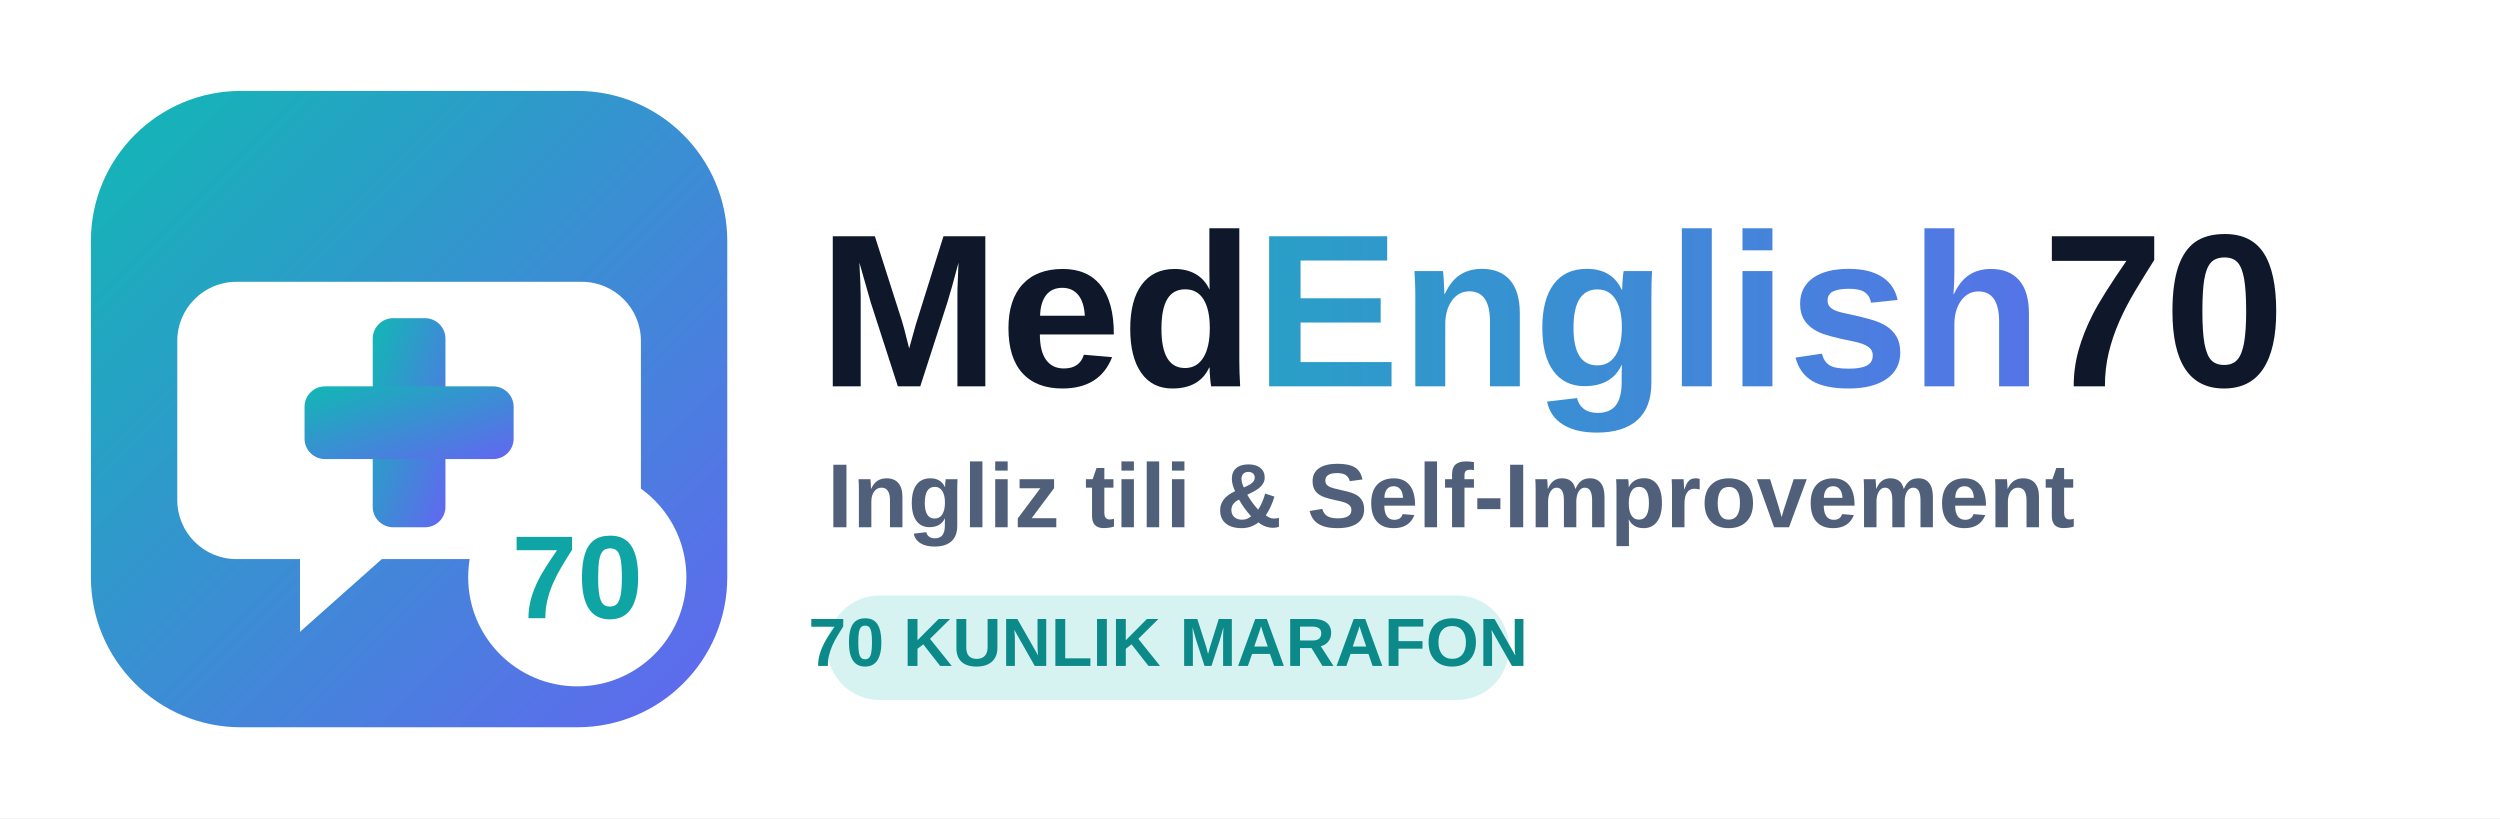
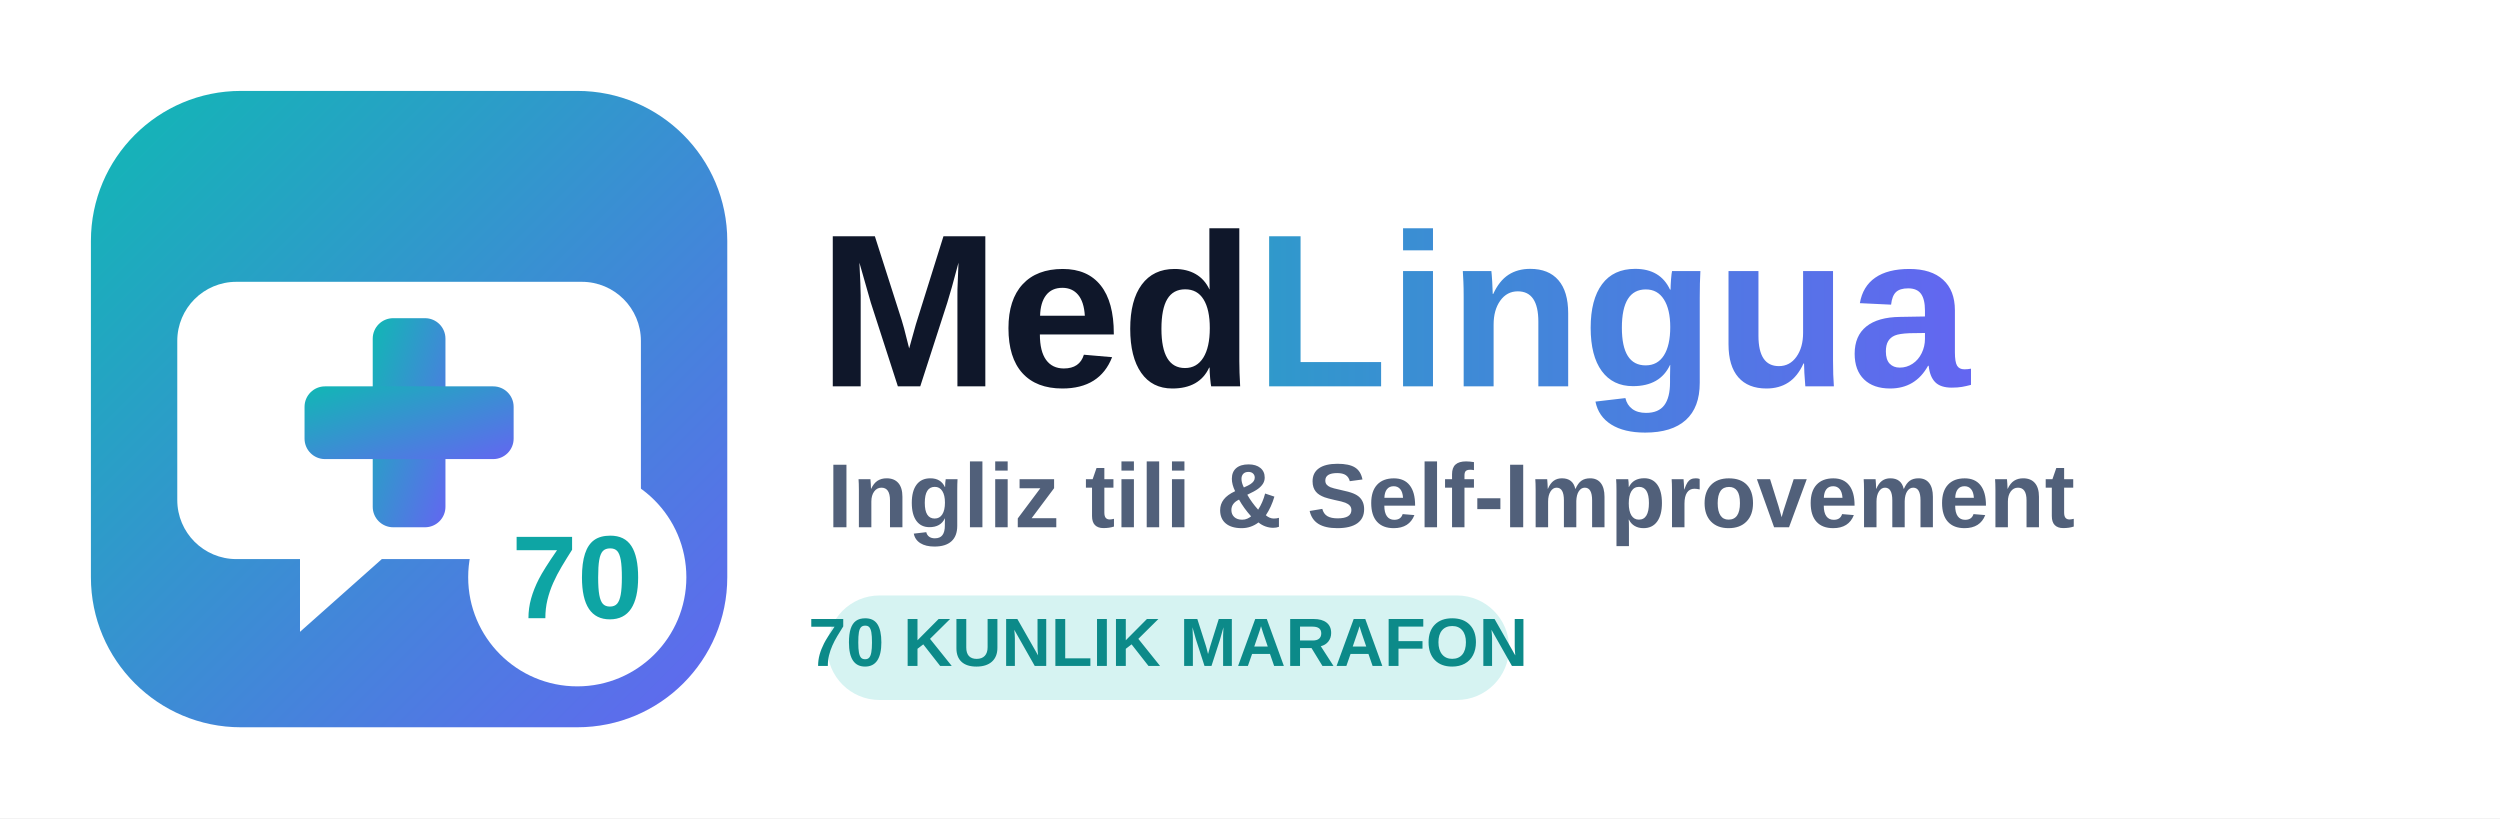
- <svg xmlns="http://www.w3.org/2000/svg" viewBox="0 0 1100 360" width="1100" height="360" role="img" aria-label="MedEnglish70">
+ <svg xmlns="http://www.w3.org/2000/svg" viewBox="0 0 1100 360" width="1100" height="360" role="img" aria-label="MedLingua">
  <defs>
    <linearGradient id="bg" x1="0" y1="0" x2="1" y2="1">
      <stop offset="0" stop-color="#10b8b4" />
      <stop offset="1" stop-color="#6366f1" />
    </linearGradient>
    <linearGradient id="txt" x1="0" y1="0" x2="1" y2="0">
      <stop offset="0" stop-color="#10b8b4" />
      <stop offset="1" stop-color="#6366f1" />
    </linearGradient>
  </defs>
  <rect width="1100" height="360" fill="#ffffff" />
  <g transform="translate(40,40)">
    <rect x="0" y="0" width="280" height="280" rx="66" fill="url(#bg)" />
    <path d="M64 84 h152 a26 26 0 0 1 26 26 v70 a26 26 0 0 1 -26 26 H128 l-36 32 v-32 h-28 a26 26 0 0 1 -26 -26 V110 a26 26 0 0 1 26 -26 Z" fill="#ffffff" />
    <g fill="url(#bg)">
      <rect x="124" y="100" width="32" height="92" rx="9" />
      <rect x="94" y="130" width="92" height="32" rx="9" />
    </g>
    <circle cx="214" cy="214" r="48" fill="#ffffff" />
    <text x="214" y="232" font-family="Arial, Helvetica, sans-serif" font-size="52" font-weight="800" text-anchor="middle" fill="#0ea5a4">70</text>
  </g>
  <g transform="translate(360,0)">
-     <text x="0" y="170" font-family="Arial, Helvetica, sans-serif" font-size="96" font-weight="800" fill="#0f172a">Med<tspan fill="url(#txt)">English</tspan>70</text>
+     <text x="0" y="170" font-family="Arial, Helvetica, sans-serif" font-size="96" font-weight="800" fill="#0f172a">Med<tspan fill="url(#txt)">Lingua</tspan>
+     </text>
    <text x="4" y="232" font-family="Arial, Helvetica, sans-serif" font-size="40" font-weight="600" fill="#51607a">Ingliz tili &amp; Self-Improvement</text>
    <g transform="translate(4,262)" font-family="Arial, Helvetica, sans-serif" font-size="30" font-weight="700">
      <rect x="0" y="0" width="300" height="46" rx="23" fill="#d6f3f2" />
      <text x="150" y="31" text-anchor="middle" fill="#0c8a89">70 KUNLIK MARAFON</text>
    </g>
  </g>
</svg>
